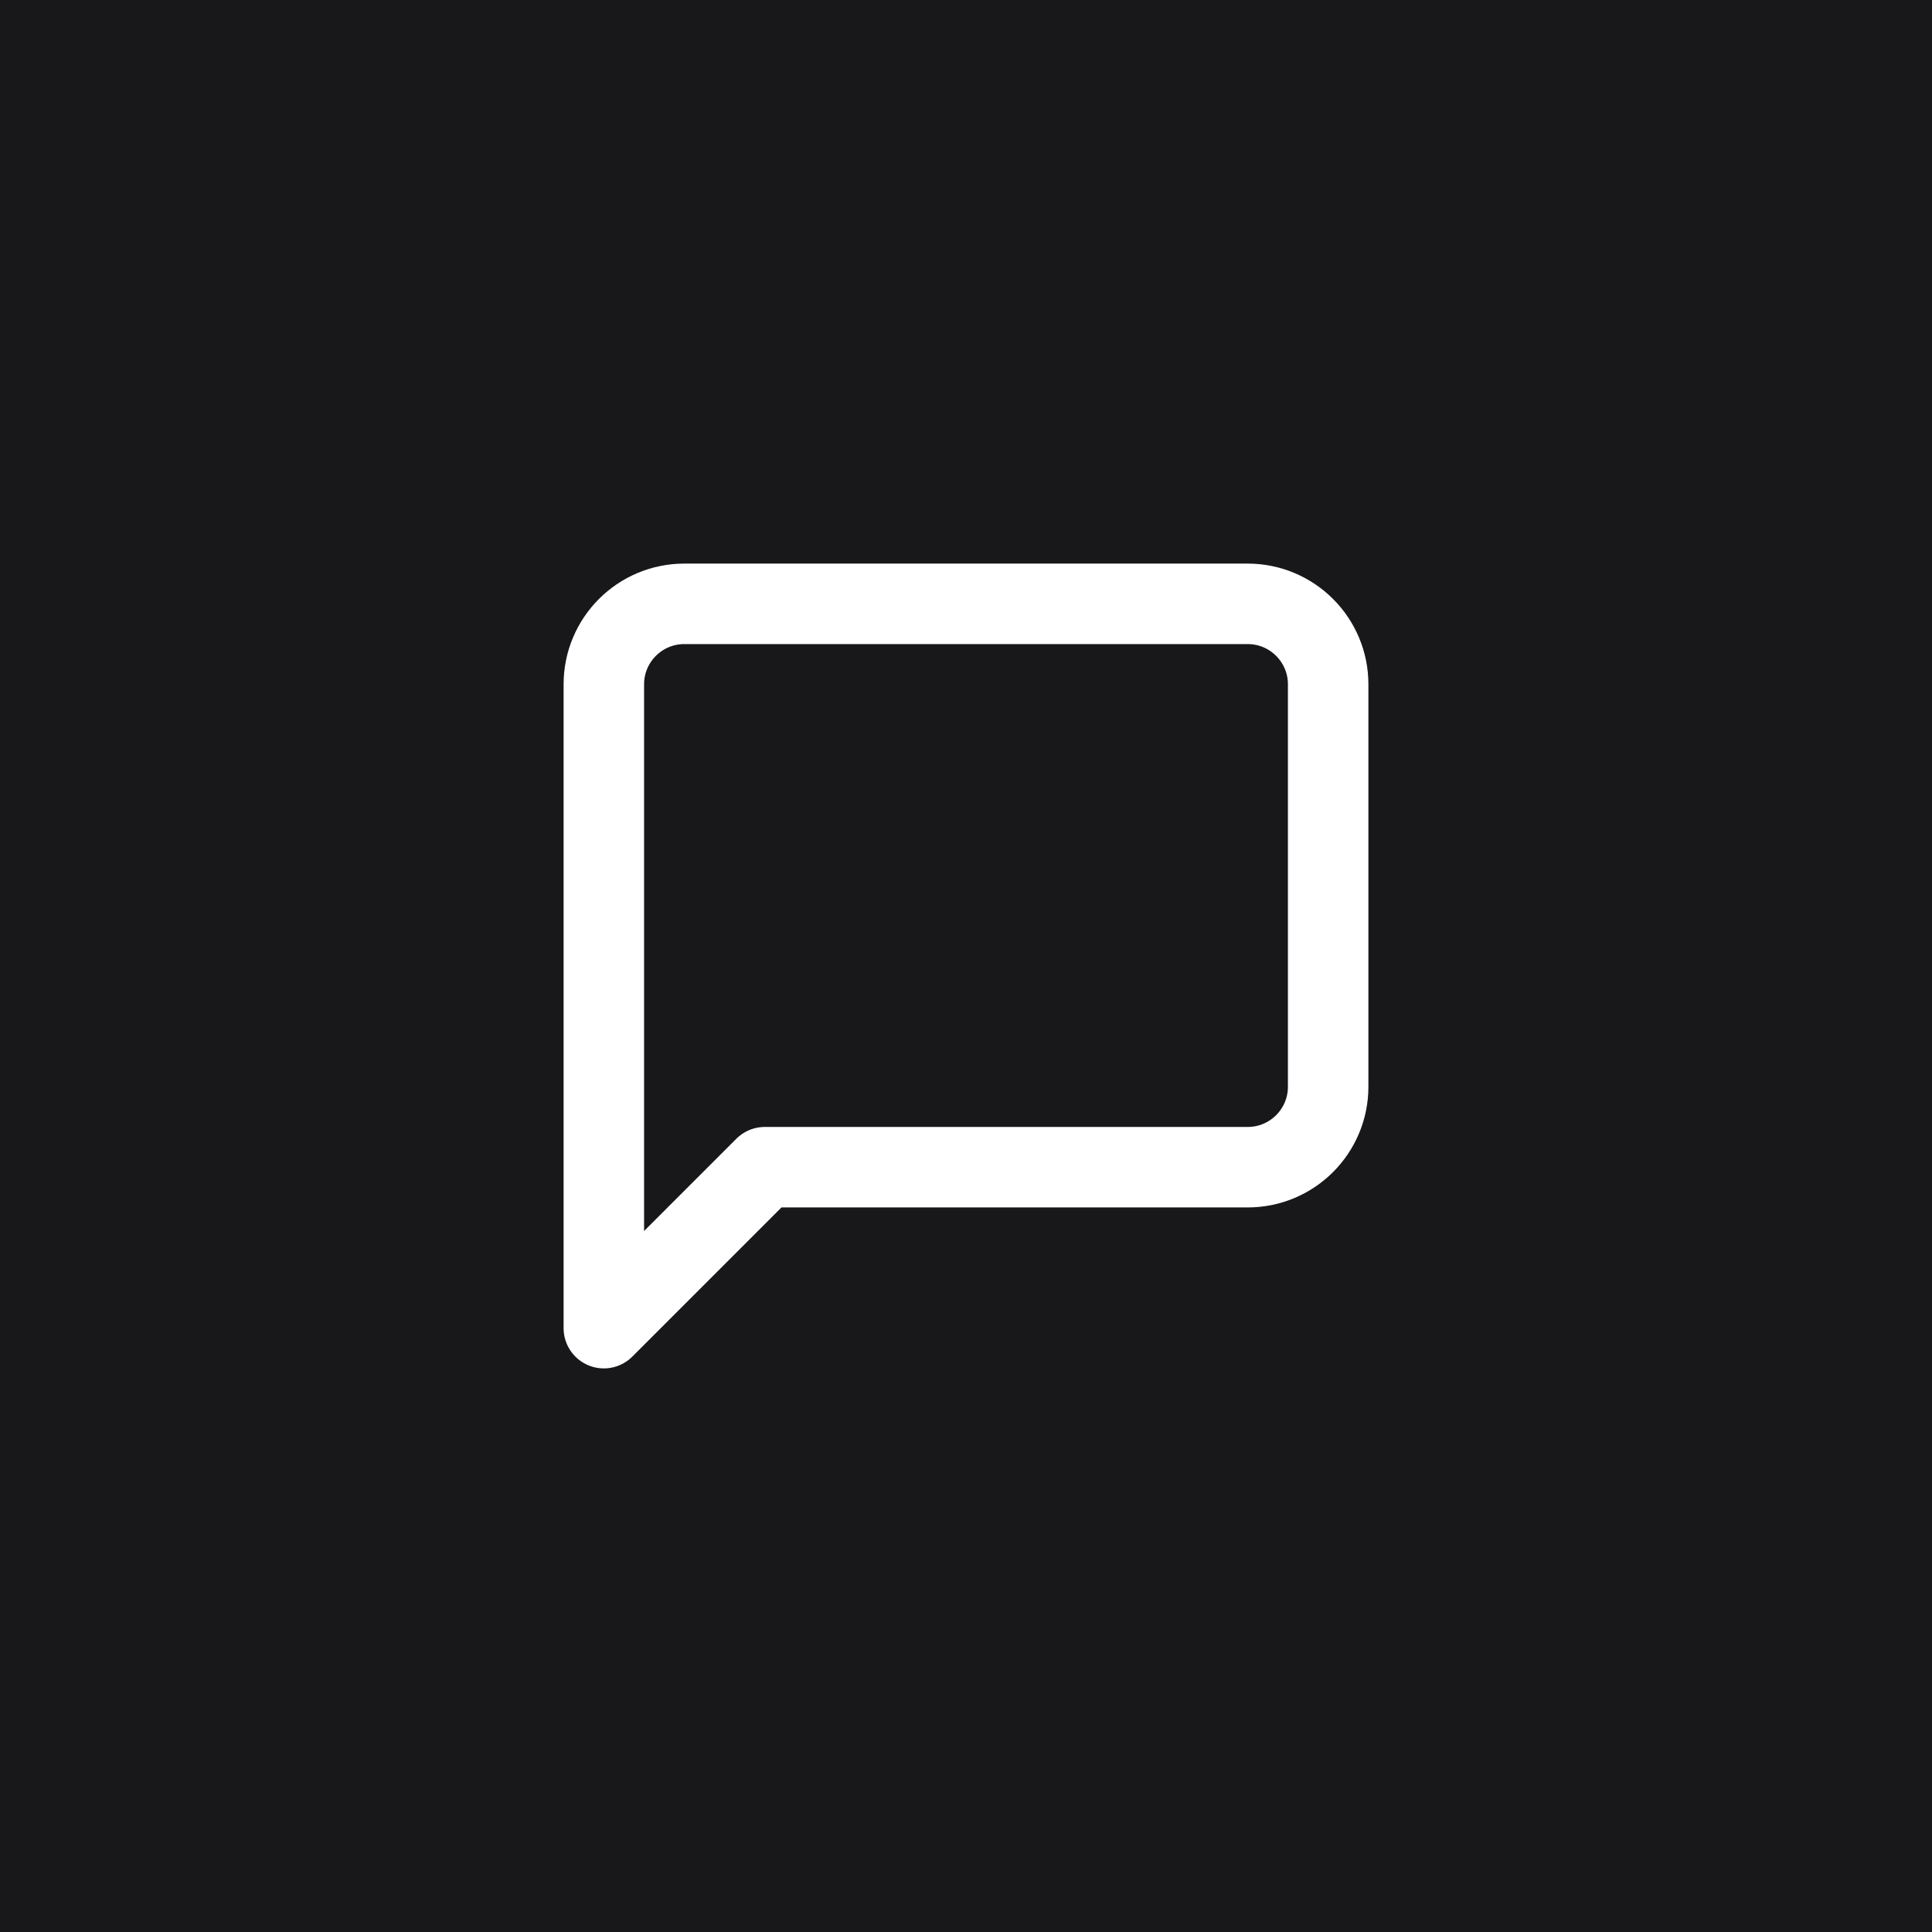
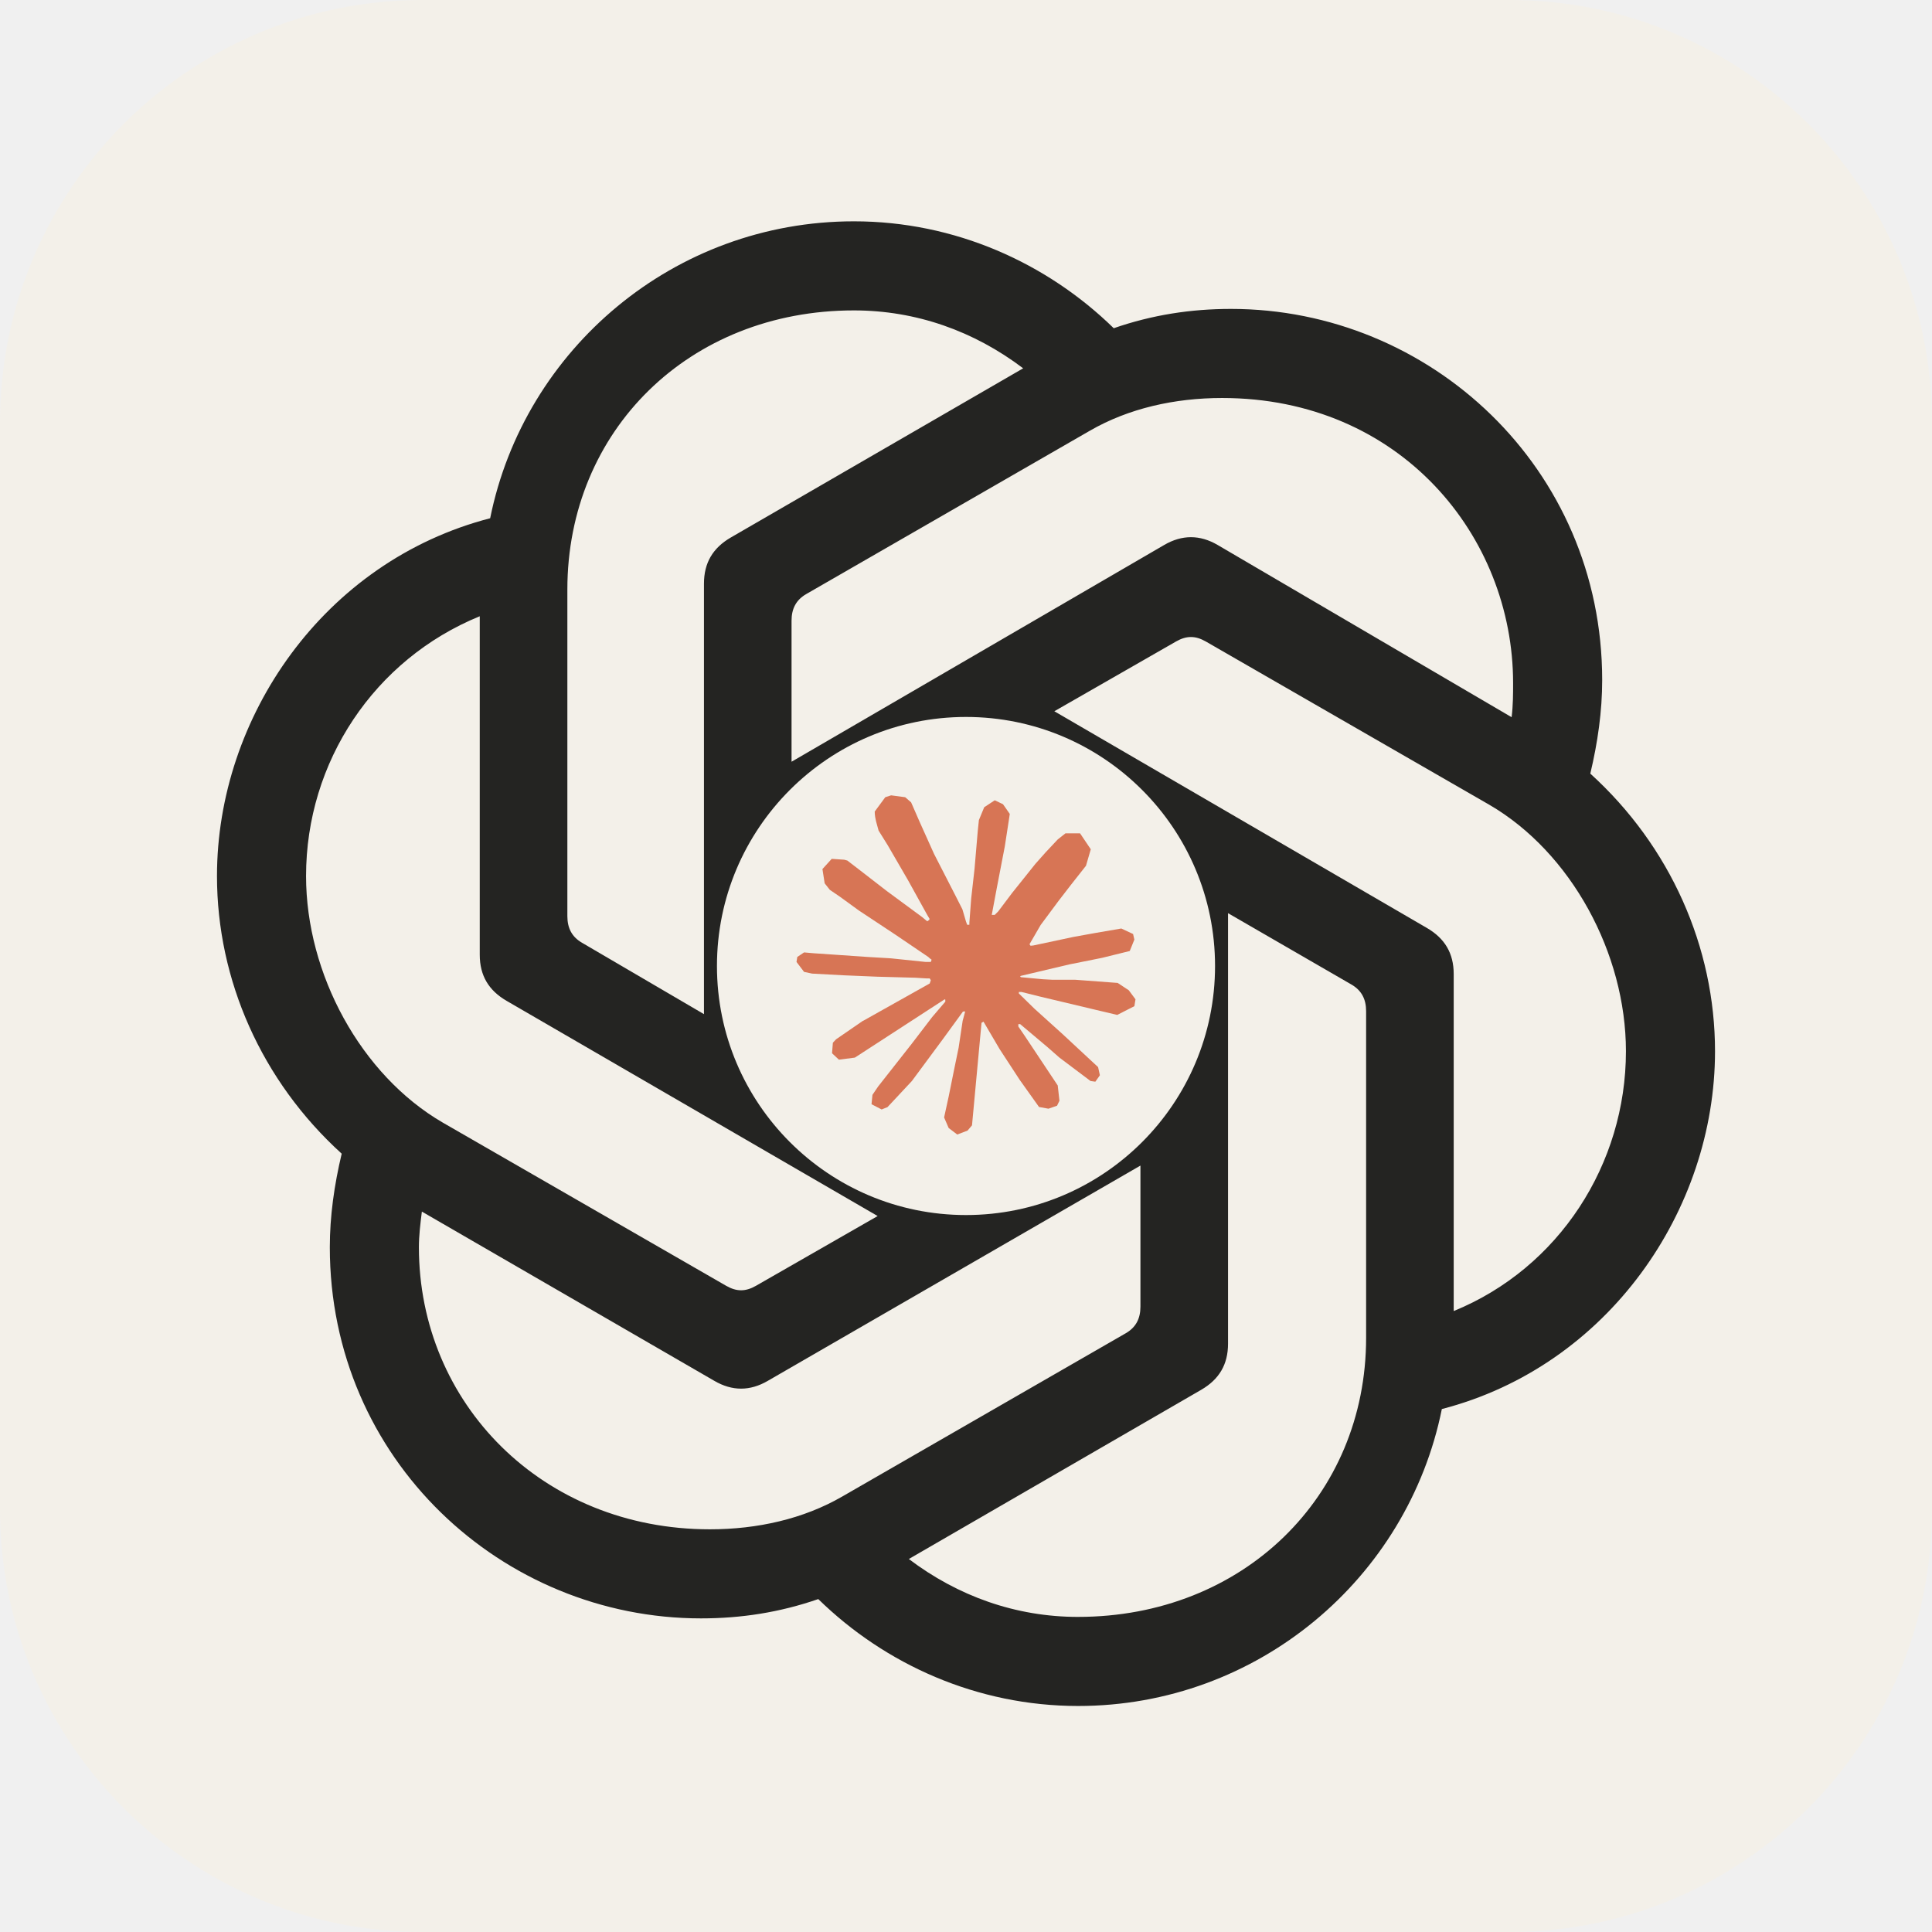
- <svg xmlns="http://www.w3.org/2000/svg" viewBox="0 0 64 64" width="64" height="64">
-   <rect x="0" y="0" width="64" height="64" fill="hsl(240 5.9% 10%)" />
-   <g transform="translate(32, 32) scale(1.333) translate(-12, -12)" stroke="white" stroke-width="2" fill="none" stroke-linecap="round" stroke-linejoin="round">
-     <path d="M21 15a2 2 0 0 1-2 2H7l-4 4V5a2 2 0 0 1 2-2h14a2 2 0 0 1 2 2z" />
-   </g>
+ <svg xmlns="http://www.w3.org/2000/svg" width="512" height="512" viewBox="0 0 512 512">
+   <rect width="512" height="512" rx="112" fill="#F3F0E9" />
+   <path d="M304.246 294.611V249.028C304.246 245.189 305.687 242.309 309.044 240.392L400.692 187.612C413.167 180.415 428.042 177.058 443.394 177.058C500.971 177.058 537.44 221.682 537.44 269.182C537.44 272.54 537.44 276.379 536.959 280.218L441.954 224.558C436.197 221.201 430.437 221.201 424.68 224.558L304.246 294.611ZM518.245 472.145V363.224C518.245 356.505 515.364 351.707 509.608 348.349L389.174 278.296L428.519 255.743C431.877 253.826 434.757 253.826 438.115 255.743L529.762 308.523C556.154 323.879 573.905 356.505 573.905 388.171C573.905 424.636 552.315 458.225 518.245 472.141V472.145ZM275.937 376.182L236.592 353.152C233.235 351.235 231.794 348.354 231.794 344.515V238.956C231.794 187.617 271.139 148.749 324.4 148.749C344.555 148.749 363.264 155.468 379.102 167.463L284.578 222.164C278.822 225.521 275.942 230.319 275.942 237.039V376.186L275.937 376.182ZM360.626 425.122L304.246 393.455V326.283L360.626 294.616L417.002 326.283V393.455L360.626 425.122ZM396.852 570.989C376.698 570.989 357.989 564.27 342.151 552.276L436.674 497.574C442.431 494.217 445.311 489.419 445.311 482.699V343.552L485.138 366.582C488.495 368.499 489.936 371.379 489.936 375.219V480.778C489.936 532.117 450.109 570.985 396.852 570.985V570.989ZM283.134 463.99L191.486 411.211C165.094 395.854 147.343 363.229 147.343 331.562C147.343 294.616 169.415 261.509 203.48 247.593V356.991C203.48 363.71 206.361 368.508 212.117 371.866L332.074 441.437L292.729 463.99C289.372 465.907 286.491 465.907 283.134 463.99ZM277.859 542.68C223.639 542.68 183.813 501.895 183.813 451.514C183.813 447.675 184.294 443.836 184.771 439.997L279.295 494.698C285.051 498.056 290.812 498.056 296.568 494.698L417.002 425.127V470.71C417.002 474.549 415.562 477.429 412.204 479.346L320.557 532.126C308.081 539.323 293.206 542.68 277.854 542.68H277.859ZM396.852 599.776C454.911 599.776 503.37 558.513 514.41 503.812C568.149 489.896 602.696 439.515 602.696 388.176C602.696 354.587 588.303 321.962 562.392 298.45C564.791 288.373 566.231 278.296 566.231 268.224C566.231 199.611 510.571 148.267 446.274 148.267C433.322 148.267 420.846 150.184 408.37 154.505C386.775 133.392 357.026 119.958 324.4 119.958C266.342 119.958 217.883 161.22 206.843 215.921C153.104 229.837 118.557 280.218 118.557 331.557C118.557 365.146 132.95 397.771 158.861 421.283C156.462 431.36 155.022 441.437 155.022 451.51C155.022 520.123 210.682 571.466 274.978 571.466C287.931 571.466 300.407 569.549 312.883 565.228C334.473 586.341 364.222 599.776 396.852 599.776Z" transform="translate(256 256) scale(.82) translate(-360.626 -360.626)" fill="#242422" />
+   <circle cx="256" cy="256" r="66" fill="#F3F0E9" />
+   <path d="M142.27 316.619l73.655-41.326 1.238-3.589-1.238-1.996-3.589-.001-12.31-.759-42.084-1.138-36.498-1.516-35.361-1.896-8.897-1.895-8.34-10.995.859-5.484 7.482-5.03 10.717.935 23.683 1.617 35.537 2.452 25.782 1.517 38.193 3.968h6.064l.86-2.451-2.073-1.517-1.618-1.517-36.776-24.922-39.81-26.338-20.852-15.166-11.273-7.683-5.687-7.204-2.451-15.721 10.237-11.273 13.75.935 3.513.936 13.928 10.716 29.749 23.027 38.848 28.612 5.687 4.727 2.275-1.617.278-1.138-2.553-4.271-21.13-38.193-22.546-38.848-10.035-16.101-2.654-9.655c-.935-3.968-1.617-7.304-1.617-11.374l11.652-15.823 6.445-2.073 15.545 2.073 6.547 5.687 9.655 22.092 15.646 34.78 24.265 47.291 7.103 14.028 3.791 12.992 1.416 3.968 2.449-.001v-2.275l1.997-26.641 3.69-32.707 3.589-42.084 1.239-11.854 5.863-14.206 11.652-7.683 9.099 4.348 7.482 10.716-1.036 6.926-4.449 28.915-8.72 45.294-5.687 30.331h3.313l3.792-3.791 15.342-20.372 25.782-32.227 11.374-12.789 13.27-14.129 8.517-6.724 16.1-.001 11.854 17.617-5.307 18.199-16.581 21.029-13.75 17.819-19.716 26.54-12.309 21.231 1.138 1.694 2.932-.278 44.536-9.479 24.062-4.347 28.714-4.928 12.992 6.066 1.416 6.167-5.106 12.613-30.71 7.583-36.018 7.204-53.636 12.689-.657.48.758.935 24.164 2.275 10.337.556h25.301l47.114 3.514 12.309 8.139 7.381 9.959-1.238 7.583-18.957 9.655-25.579-6.066-59.702-14.205-20.474-5.106-2.83-.001v1.694l17.061 16.682 31.266 28.233 39.152 36.397 1.997 8.999-5.03 7.102-5.307-.758-34.401-25.883-13.27-11.651-30.053-25.302-1.996-.001v2.654l6.926 10.136 36.574 54.975 1.895 16.859-2.653 5.485-9.479 3.311-10.414-1.895-21.408-30.054-22.092-33.844-17.819-30.331-2.173 1.238-10.515 113.261-4.929 5.788-11.374 4.348-9.478-7.204-5.03-11.652 5.03-23.027 6.066-30.052 4.928-23.886 4.449-29.674 2.654-9.858-.177-.657-2.173.278-22.37 30.71-34.021 45.977-26.919 28.815-6.445 2.553-11.173-5.789 1.037-10.337 6.243-9.2 37.257-47.392 22.47-29.371 14.508-16.961-.101-2.451h-.859l-98.954 64.251-17.618 2.275-7.583-7.103.936-11.652 3.589-3.791 29.749-20.474-.101.102.024.101z" transform="translate(194.56 194.56) scale(.24)" fill="#D77555" />
</svg>
